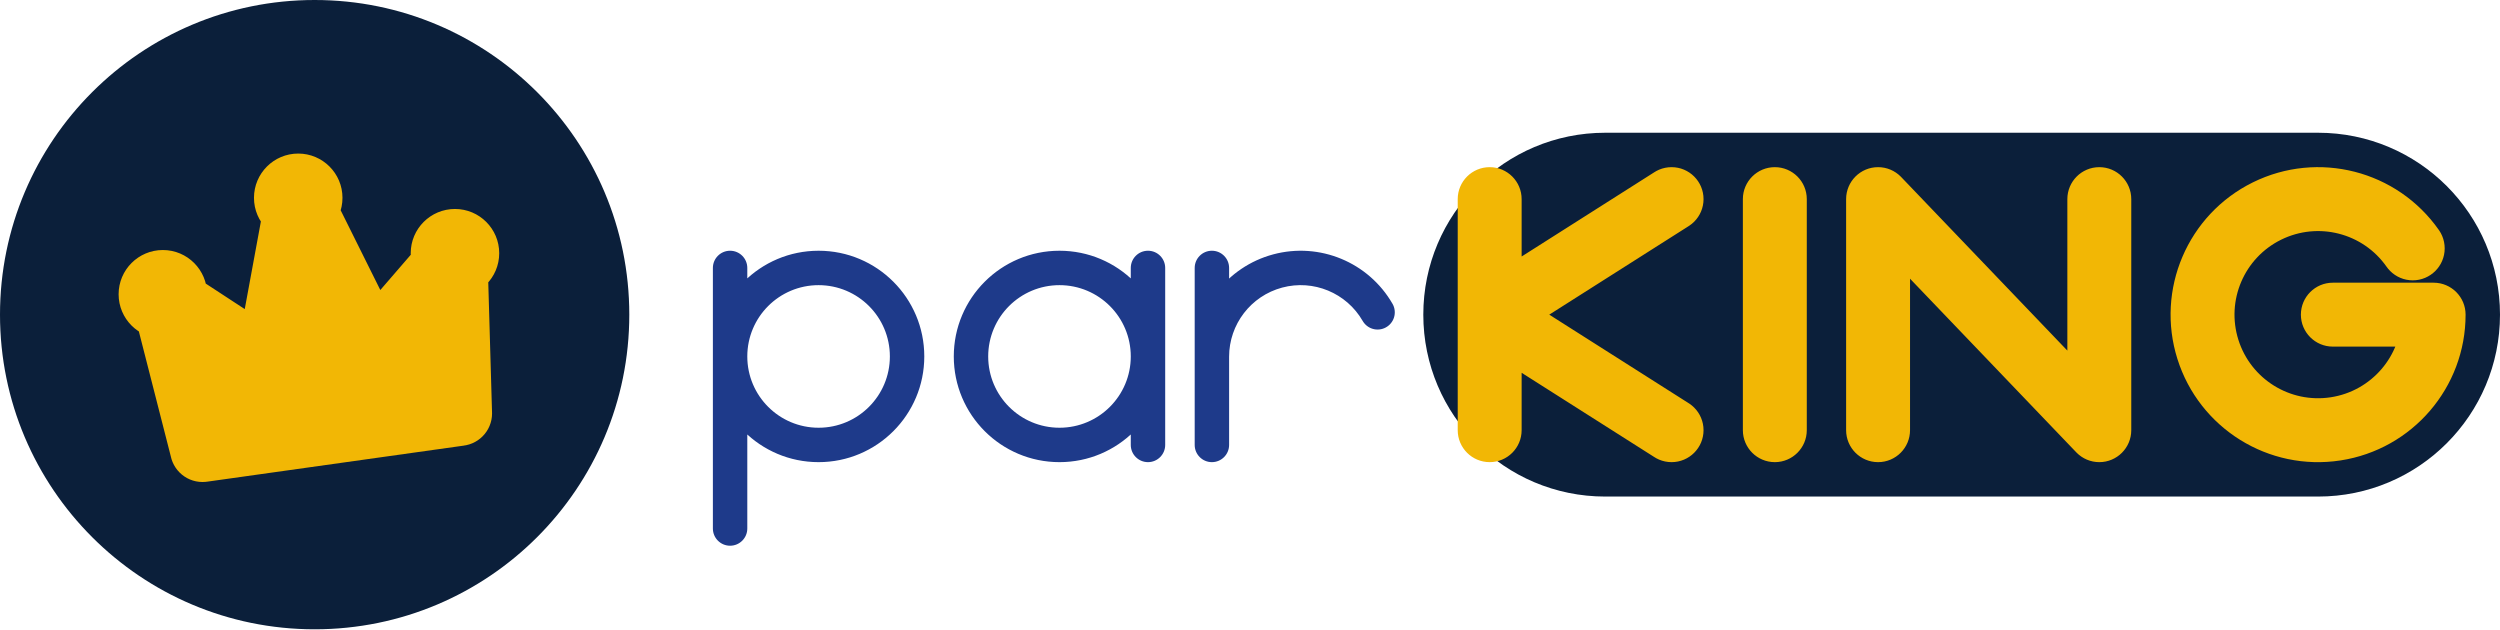
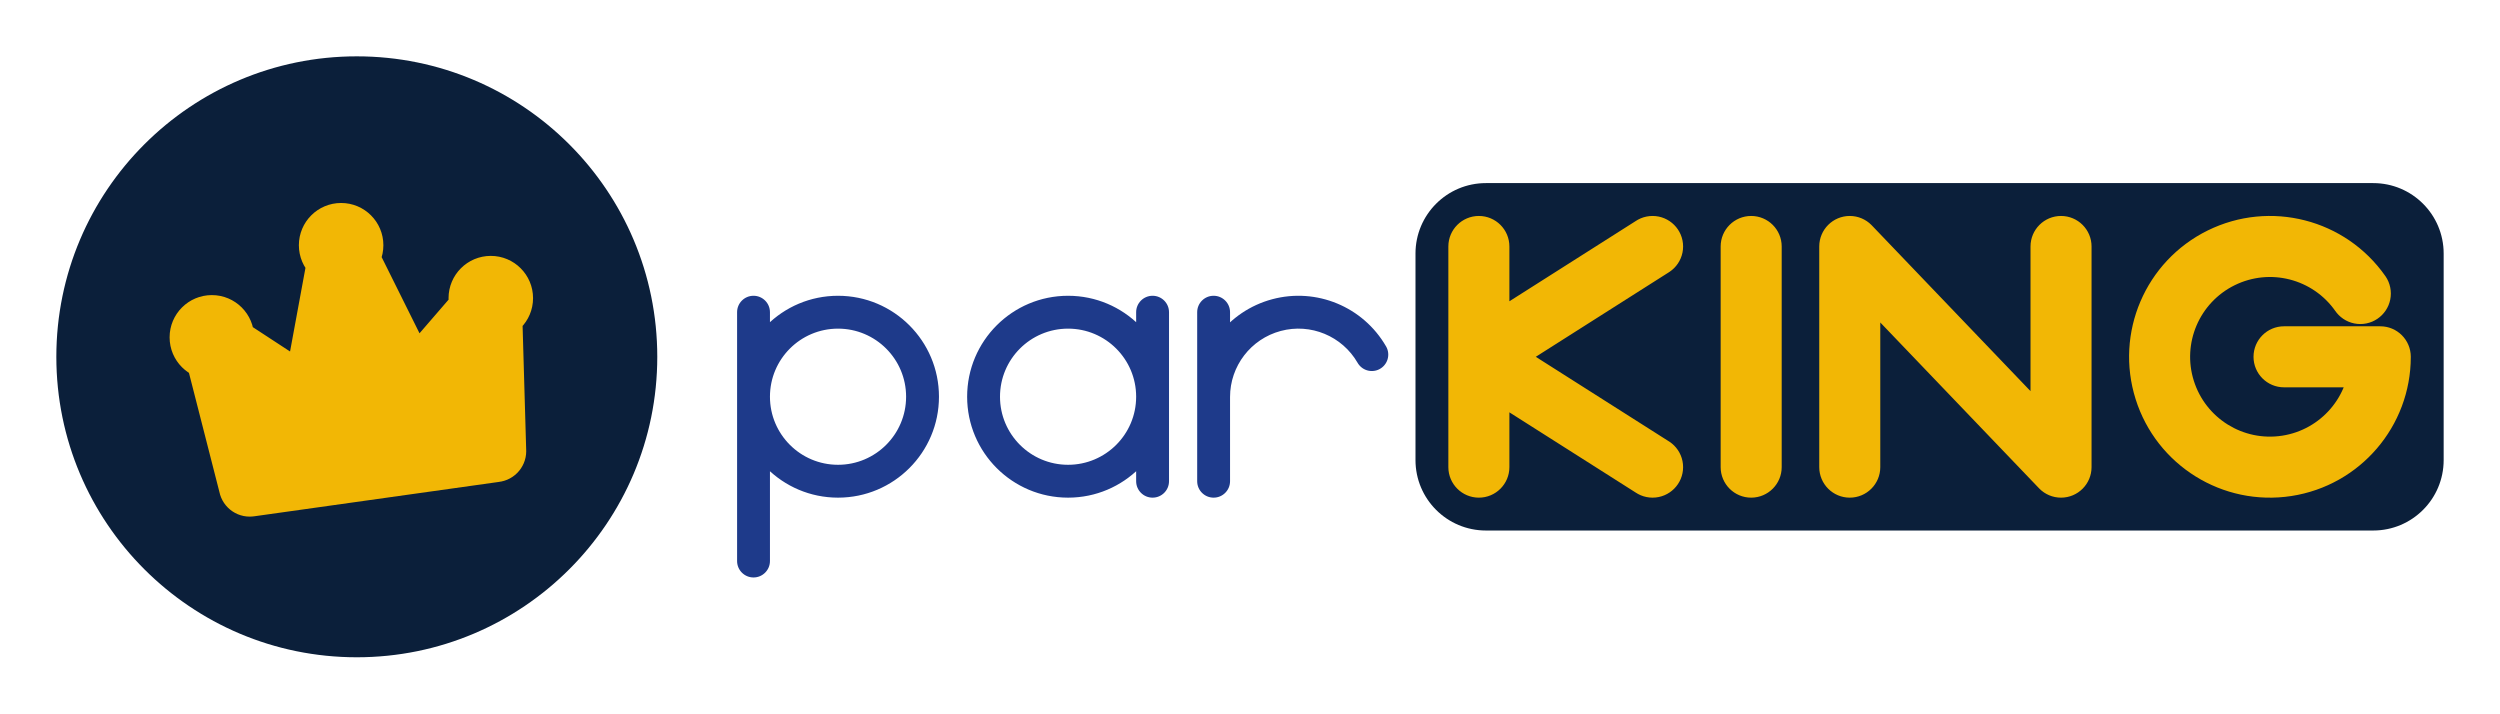
- <svg xmlns="http://www.w3.org/2000/svg" viewBox="0 0 1017 256" width="1017" height="256" role="img" aria-labelledby="title">
-   <g id="symbol">
-     <path fill="#0B1F3A" d="M256 128A128 128 0 1 1 0 128A128 128 0 1 1 256 128Z" />
-     <path fill="#F2B705" d="M82.39 182.88L66.25 119.71L108.95 147.64L121.32 80.47L151.73 141.63L185.08 103.01L186.97 168.18Z M69.61 186.15L53.46 122.98L79.03 116.44L95.18 179.61Z M95.59 182.88A13.2 13.2 0 1 1 69.19 182.88A13.2 13.2 0 1 1 95.59 182.88Z M79.45 119.71A13.2 13.2 0 1 1 53.05 119.71A13.2 13.2 0 1 1 79.45 119.71Z M73.47 108.67L116.17 136.6L101.72 158.69L59.02 130.76Z M79.45 119.71A13.2 13.2 0 1 1 53.05 119.71A13.2 13.2 0 1 1 79.45 119.71Z M122.15 147.64A13.2 13.2 0 1 1 95.75 147.64A13.2 13.2 0 1 1 122.15 147.64Z M95.97 145.25L108.34 78.08L134.3 82.86L121.93 150.03Z M122.15 147.64A13.2 13.2 0 1 1 95.75 147.64A13.2 13.2 0 1 1 122.15 147.64Z M134.52 80.47A13.2 13.2 0 1 1 108.12 80.47A13.2 13.2 0 1 1 134.52 80.47Z M133.14 74.59L163.55 135.75L139.91 147.51L109.5 86.34Z M134.52 80.47A13.2 13.2 0 1 1 108.12 80.47A13.2 13.2 0 1 1 134.52 80.47Z M164.93 141.63A13.2 13.2 0 1 1 138.53 141.63A13.2 13.2 0 1 1 164.93 141.63Z M141.74 133L175.09 94.39L195.07 111.64L161.72 150.26Z M164.93 141.63A13.2 13.2 0 1 1 138.53 141.63A13.2 13.2 0 1 1 164.93 141.63Z M198.28 103.01A13.2 13.2 0 1 1 171.88 103.01A13.2 13.2 0 1 1 198.28 103.01Z M198.27 102.63L200.16 167.8L173.77 168.57L171.88 103.4Z M198.28 103.01A13.2 13.2 0 1 1 171.88 103.01A13.2 13.2 0 1 1 198.28 103.01Z M200.17 168.18A13.2 13.2 0 1 1 173.77 168.18A13.2 13.2 0 1 1 200.17 168.18Z M188.8 181.26L84.23 195.95L80.56 169.81L185.13 155.11Z M200.17 168.18A13.2 13.2 0 1 1 173.77 168.18A13.2 13.2 0 1 1 200.17 168.18Z M95.59 182.88A13.2 13.2 0 1 1 69.19 182.88A13.2 13.2 0 1 1 95.59 182.88Z M84.25 119.71A18 18 0 1 1 48.25 119.71A18 18 0 1 1 84.25 119.71Z M139.32 80.47A18 18 0 1 1 103.32 80.47A18 18 0 1 1 139.32 80.47Z M203.08 103.01A18 18 0 1 1 167.08 103.01A18 18 0 1 1 203.08 103.01Z" />
-   </g>
-   <g id="wordmark">
-     <path fill="#1E3A8A" d="M290 215L290 109L304 109L304 215Z M304 215A7 7 0 1 1 290 215A7 7 0 1 1 304 215Z M304 109A7 7 0 1 1 290 109A7 7 0 1 1 304 109Z M376 145A43 43 0 1 1 290 145A43 43 0 1 1 376 145Z M362 145A29 29 0 1 0 304 145A29 29 0 1 0 362 145Z M474 145A43 43 0 1 1 388 145A43 43 0 1 1 474 145Z M460 145A29 29 0 1 0 402 145A29 29 0 1 0 460 145Z M460 181L460 109L474 109L474 181Z M474 181A7 7 0 1 1 460 181A7 7 0 1 1 474 181Z M474 109A7 7 0 1 1 460 109A7 7 0 1 1 474 109Z M486 181L486 109L500 109L500 181Z M500 181A7 7 0 1 1 486 181A7 7 0 1 1 500 181Z M500 109A7 7 0 1 1 486 109A7 7 0 1 1 500 109Z M486 145.12A43.12 43.12 0 0 1 566.46 123.56L554.34 130.56A29.12 29.12 0 0 0 500 145.12Z M500 145.12A7 7 0 1 1 486 145.12A7 7 0 1 1 500 145.12Z M567.4 127.06A7 7 0 1 1 553.4 127.06A7 7 0 1 1 567.4 127.06Z" />
-     <path fill="#0B1F3A" d="M653 54L943 54L943 202L653 202Z M727 128A74 74 0 1 1 579 128A74 74 0 1 1 727 128Z M1017 128A74 74 0 1 1 869 128A74 74 0 1 1 1017 128Z" />
-     <path fill="#F2B705" d="M593 175L593 81L619 81L619 175Z M619 175A13 13 0 1 1 593 175A13 13 0 1 1 619 175Z M619 81A13 13 0 1 1 593 81A13 13 0 1 1 619 81Z M599.03 117.03L673.03 70.03L686.97 91.97L612.97 138.97Z M619 128A13 13 0 1 1 593 128A13 13 0 1 1 619 128Z M693 81A13 13 0 1 1 667 81A13 13 0 1 1 693 81Z M612.97 117.03L686.97 164.03L673.03 185.97L599.03 138.97Z M619 128A13 13 0 1 1 593 128A13 13 0 1 1 619 128Z M693 175A13 13 0 1 1 667 175A13 13 0 1 1 693 175Z M709 175L709 81L735 81L735 175Z M735 175A13 13 0 1 1 709 175A13 13 0 1 1 735 175Z M735 81A13 13 0 1 1 709 81A13 13 0 1 1 735 81Z M751 175L751 81L777 81L777 175Z M777 175A13 13 0 1 1 751 175A13 13 0 1 1 777 175Z M777 81A13 13 0 1 1 751 81A13 13 0 1 1 777 81Z M841 175L841 81L867 81L867 175Z M867 175A13 13 0 1 1 841 175A13 13 0 1 1 867 175Z M867 81A13 13 0 1 1 841 81A13 13 0 1 1 867 81Z M773.39 72.01L863.39 166.01L844.61 183.99L754.61 89.99Z M777 81A13 13 0 1 1 751 81A13 13 0 1 1 777 81Z M867 175A13 13 0 1 1 841 175A13 13 0 1 1 867 175Z M1003 128A60 60 0 1 1 992.15 93.59L970.85 108.5A34 34 0 1 0 977 128Z M1003 128A13 13 0 1 1 977 128A13 13 0 1 1 1003 128Z M994.5 101.04A13 13 0 1 1 968.5 101.04A13 13 0 1 1 994.5 101.04Z M990 141L949 141L949 115L990 115Z M1003 128A13 13 0 1 1 977 128A13 13 0 1 1 1003 128Z M962 128A13 13 0 1 1 936 128A13 13 0 1 1 962 128Z" />
+ <svg xmlns="http://www.w3.org/2000/svg" viewBox="0 0 1065 304" width="1065" height="304" role="img" aria-labelledby="title">
+   <g transform="translate(24 24)">
+     <g id="symbol">
+       <path fill="#0B1F3A" d="M256 128A128 128 0 1 1 0 128A128 128 0 1 1 256 128Z" />
+       <path fill="#F2B705" d="M82.39 182.88L66.25 119.71L108.95 147.64L121.32 80.47L151.73 141.63L185.08 103.01L186.97 168.18Z M69.61 186.15L53.46 122.98L79.03 116.44L95.18 179.61Z M95.59 182.88A13.2 13.2 0 1 1 69.19 182.88A13.2 13.2 0 1 1 95.59 182.88Z M79.45 119.71A13.2 13.2 0 1 1 53.05 119.71A13.2 13.2 0 1 1 79.45 119.71Z M73.47 108.67L116.17 136.6L101.72 158.69L59.02 130.76Z M79.45 119.71A13.2 13.2 0 1 1 53.05 119.71A13.2 13.2 0 1 1 79.45 119.71Z M122.15 147.64A13.2 13.2 0 1 1 95.75 147.64A13.2 13.2 0 1 1 122.15 147.64Z M95.97 145.25L108.34 78.08L134.3 82.86L121.93 150.03Z M122.15 147.64A13.2 13.2 0 1 1 95.75 147.64A13.2 13.2 0 1 1 122.15 147.64Z M134.52 80.47A13.2 13.2 0 1 1 108.12 80.47A13.2 13.2 0 1 1 134.52 80.47Z M133.14 74.59L163.55 135.75L139.91 147.51L109.5 86.34Z M134.52 80.47A13.2 13.2 0 1 1 108.12 80.47A13.2 13.2 0 1 1 134.52 80.47Z M164.93 141.63A13.2 13.2 0 1 1 138.53 141.63A13.2 13.2 0 1 1 164.93 141.63Z M141.74 133L175.09 94.39L195.07 111.64L161.72 150.26Z M164.93 141.63A13.2 13.2 0 1 1 138.53 141.63A13.2 13.2 0 1 1 164.93 141.63Z M198.28 103.01A13.2 13.2 0 1 1 171.88 103.01A13.2 13.2 0 1 1 198.28 103.01Z M198.27 102.63L200.16 167.8L173.77 168.57L171.88 103.4Z M198.28 103.01A13.2 13.2 0 1 1 171.88 103.01A13.2 13.2 0 1 1 198.28 103.01Z M200.17 168.18A13.2 13.2 0 1 1 173.77 168.18A13.2 13.2 0 1 1 200.17 168.18Z M188.8 181.26L84.23 195.95L80.56 169.81L185.13 155.11Z M200.17 168.18A13.2 13.2 0 1 1 173.77 168.18A13.2 13.2 0 1 1 200.17 168.18Z M95.59 182.88A13.2 13.2 0 1 1 69.19 182.88A13.2 13.2 0 1 1 95.59 182.88Z M84.25 119.71A18 18 0 1 1 48.25 119.71A18 18 0 1 1 84.25 119.71Z M139.32 80.47A18 18 0 1 1 103.32 80.47A18 18 0 1 1 139.32 80.47Z M203.08 103.01A18 18 0 1 1 167.08 103.01A18 18 0 1 1 203.08 103.01Z" />
+     </g>
+     <g id="wordmark">
+       <path fill="#1E3A8A" d="M290 215L290 109L304 109L304 215Z M304 215A7 7 0 1 1 290 215A7 7 0 1 1 304 215Z M304 109A7 7 0 1 1 290 109A7 7 0 1 1 304 109Z M376 145A43 43 0 1 1 290 145A43 43 0 1 1 376 145Z M362 145A29 29 0 1 0 304 145A29 29 0 1 0 362 145Z M474 145A43 43 0 1 1 388 145A43 43 0 1 1 474 145Z M460 145A29 29 0 1 0 402 145A29 29 0 1 0 460 145Z M460 181L460 109L474 109L474 181Z M474 181A7 7 0 1 1 460 181A7 7 0 1 1 474 181Z M474 109A7 7 0 1 1 460 109A7 7 0 1 1 474 109Z M486 181L486 109L500 109L500 181Z M500 181A7 7 0 1 1 486 181A7 7 0 1 1 500 181Z M500 109A7 7 0 1 1 486 109A7 7 0 1 1 500 109Z M486 145.12A43.12 43.12 0 0 1 566.46 123.56L554.34 130.56A29.12 29.12 0 0 0 500 145.12Z M500 145.12A7 7 0 1 1 486 145.12A7 7 0 1 1 500 145.12Z M567.4 127.06A7 7 0 1 1 553.4 127.06A7 7 0 1 1 567.4 127.06Z" />
+       <path fill="#0B1F3A" d="M609 54L987 54L987 202L609 202Z M579 84L609 84L609 172L579 172Z M987 84L1017 84L1017 172L987 172Z M639 84A30 30 0 1 1 579 84A30 30 0 1 1 639 84Z M1017 84A30 30 0 1 1 957 84A30 30 0 1 1 1017 84Z M639 172A30 30 0 1 1 579 172A30 30 0 1 1 639 172Z M1017 172A30 30 0 1 1 957 172A30 30 0 1 1 1017 172Z" />
+       <path fill="#F2B705" d="M593 175L593 81L619 81L619 175Z M619 175A13 13 0 1 1 593 175A13 13 0 1 1 619 175Z M619 81A13 13 0 1 1 593 81A13 13 0 1 1 619 81Z M599.03 117.03L673.03 70.03L686.97 91.97L612.97 138.97Z M619 128A13 13 0 1 1 593 128A13 13 0 1 1 619 128Z M693 81A13 13 0 1 1 667 81A13 13 0 1 1 693 81Z M612.97 117.03L686.97 164.03L673.03 185.97L599.03 138.97Z M619 128A13 13 0 1 1 593 128A13 13 0 1 1 619 128Z M693 175A13 13 0 1 1 667 175A13 13 0 1 1 693 175Z M709 175L709 81L735 81L735 175Z M735 175A13 13 0 1 1 709 175A13 13 0 1 1 735 175Z M735 81A13 13 0 1 1 709 81A13 13 0 1 1 735 81Z M751 175L751 81L777 81L777 175Z M777 175A13 13 0 1 1 751 175A13 13 0 1 1 777 175Z M777 81A13 13 0 1 1 751 81A13 13 0 1 1 777 81Z M841 175L841 81L867 81L867 175Z M867 175A13 13 0 1 1 841 175A13 13 0 1 1 867 175Z M867 81A13 13 0 1 1 841 81A13 13 0 1 1 867 81Z M773.39 72.01L863.39 166.01L844.61 183.99L754.61 89.99Z M777 81A13 13 0 1 1 751 81A13 13 0 1 1 777 81Z M867 175A13 13 0 1 1 841 175A13 13 0 1 1 867 175Z M1003 128A60 60 0 1 1 992.15 93.59L970.85 108.5A34 34 0 1 0 977 128Z M1003 128A13 13 0 1 1 977 128A13 13 0 1 1 1003 128Z M994.5 101.04A13 13 0 1 1 968.5 101.04A13 13 0 1 1 994.5 101.04Z M990 141L949 141L949 115L990 115Z M1003 128A13 13 0 1 1 977 128A13 13 0 1 1 1003 128Z M962 128A13 13 0 1 1 936 128A13 13 0 1 1 962 128Z" />
+     </g>
  </g>
</svg>
